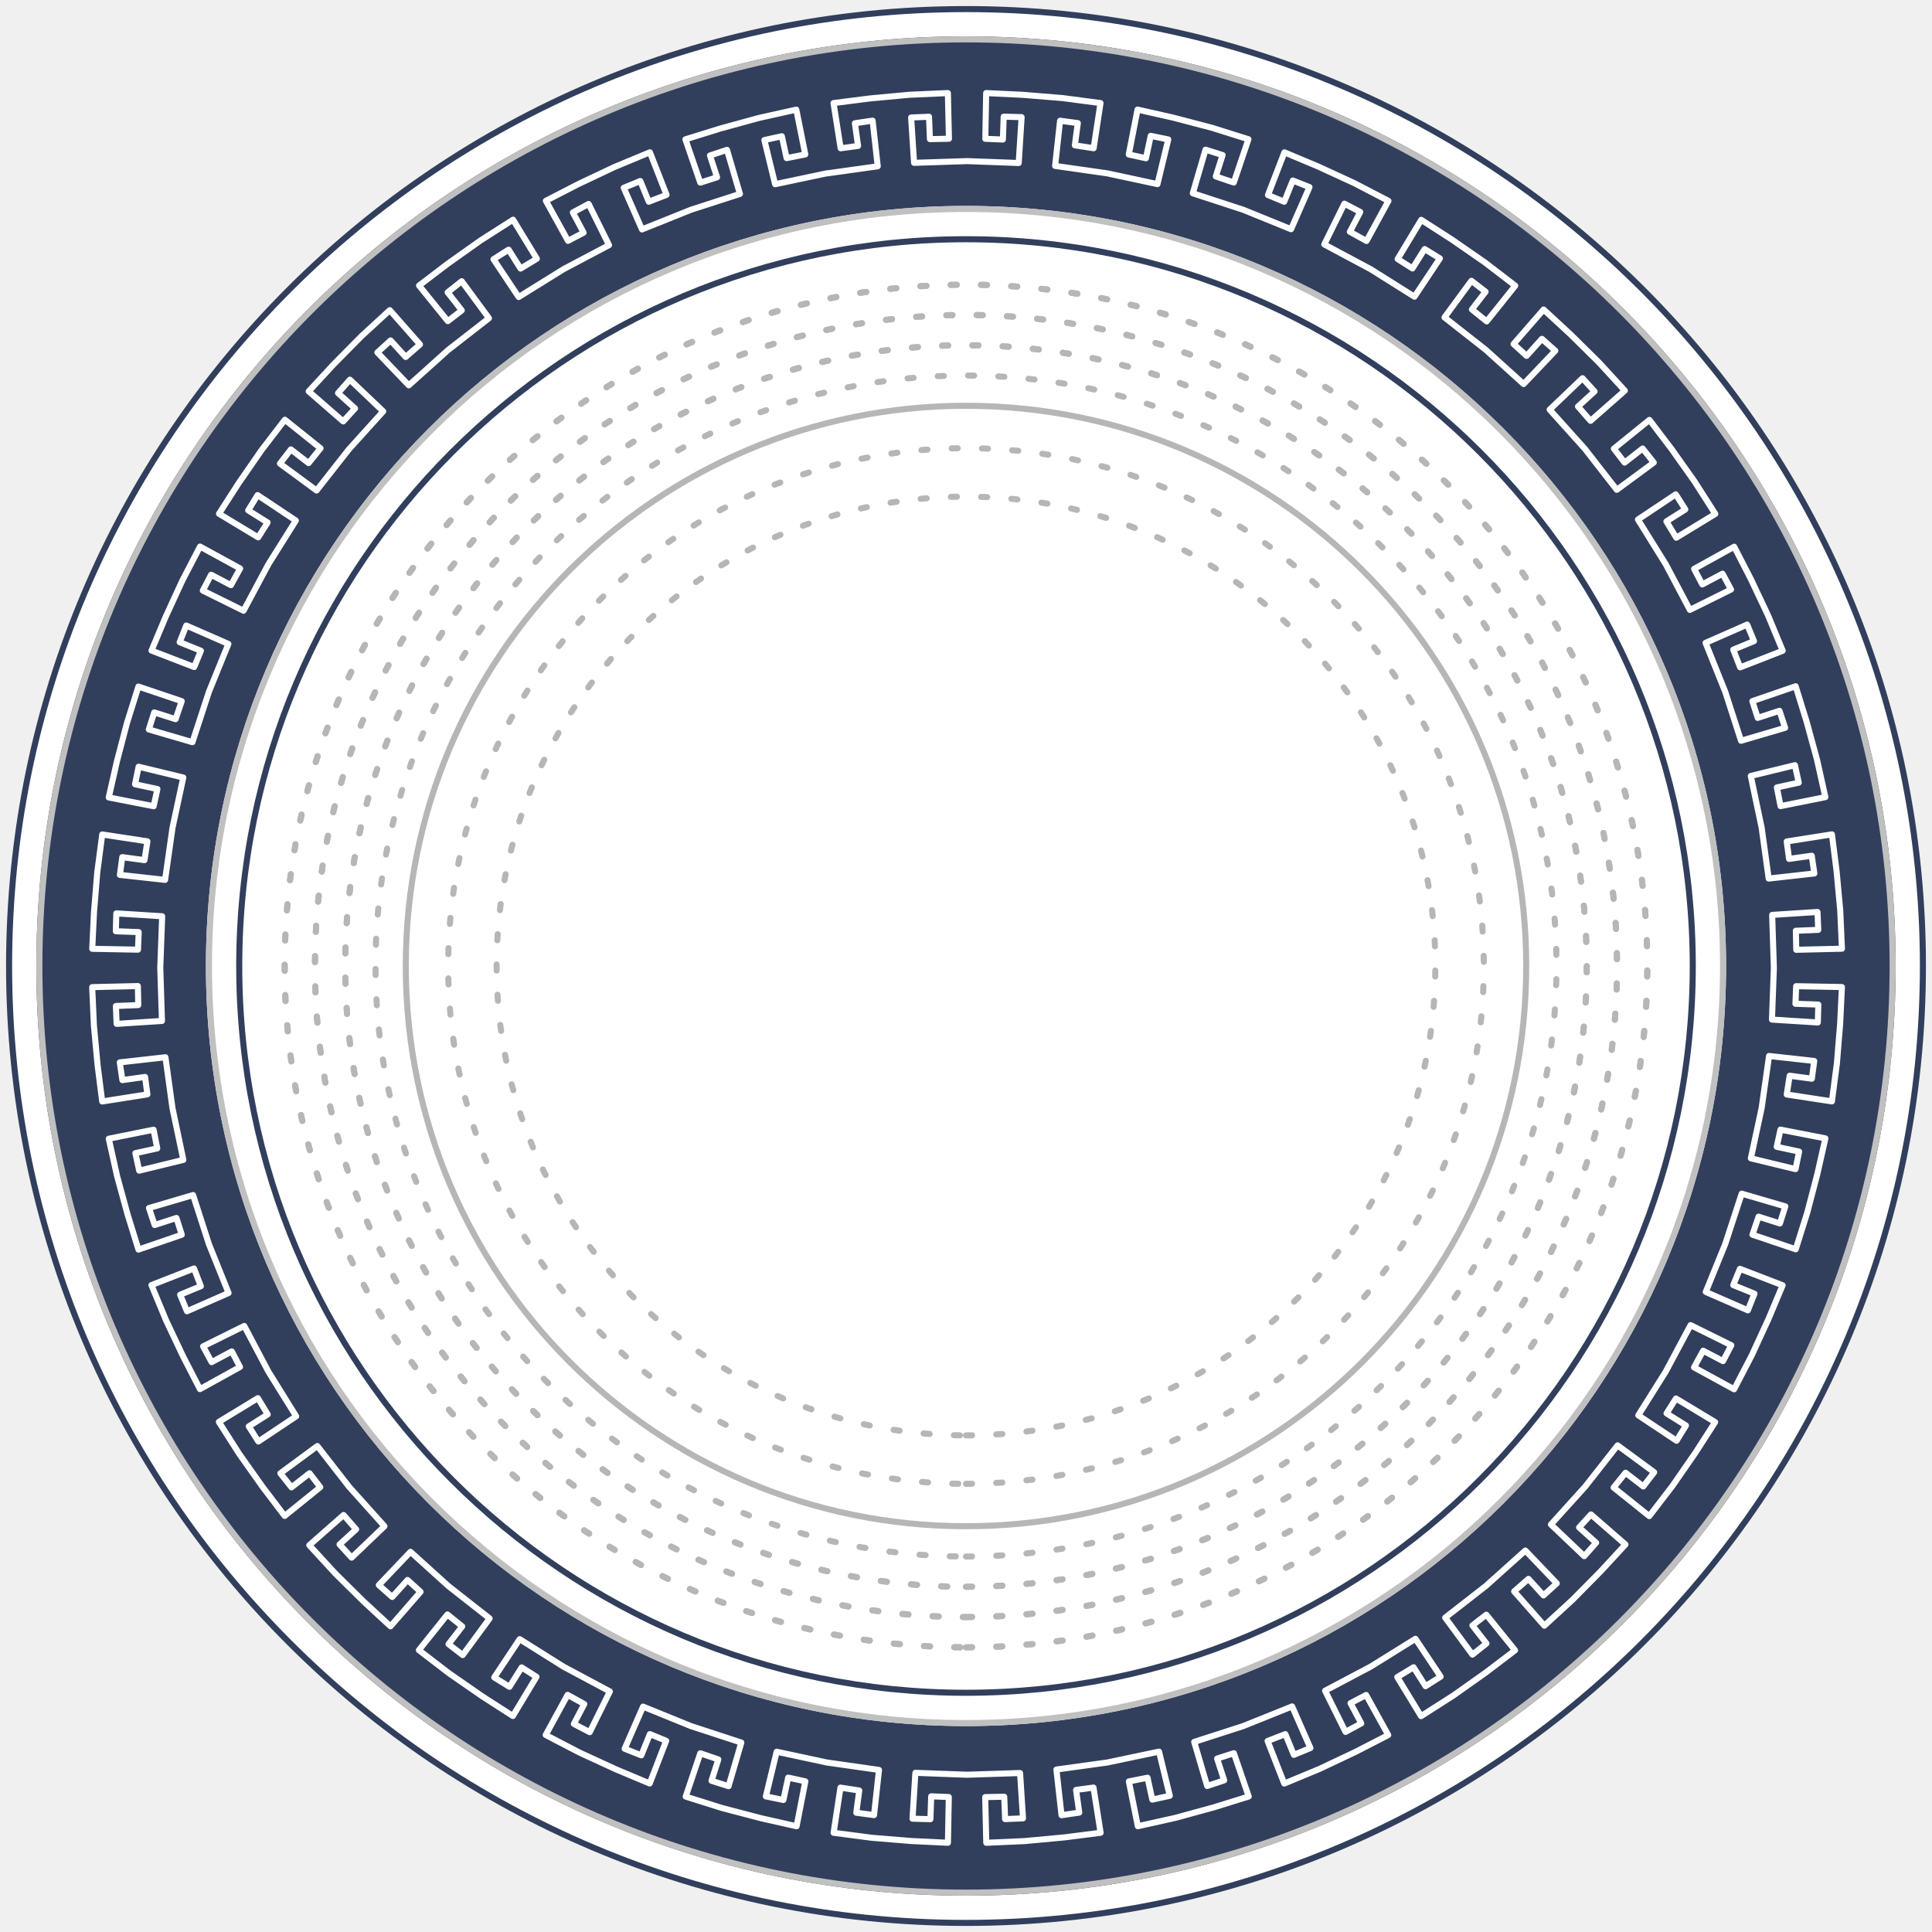
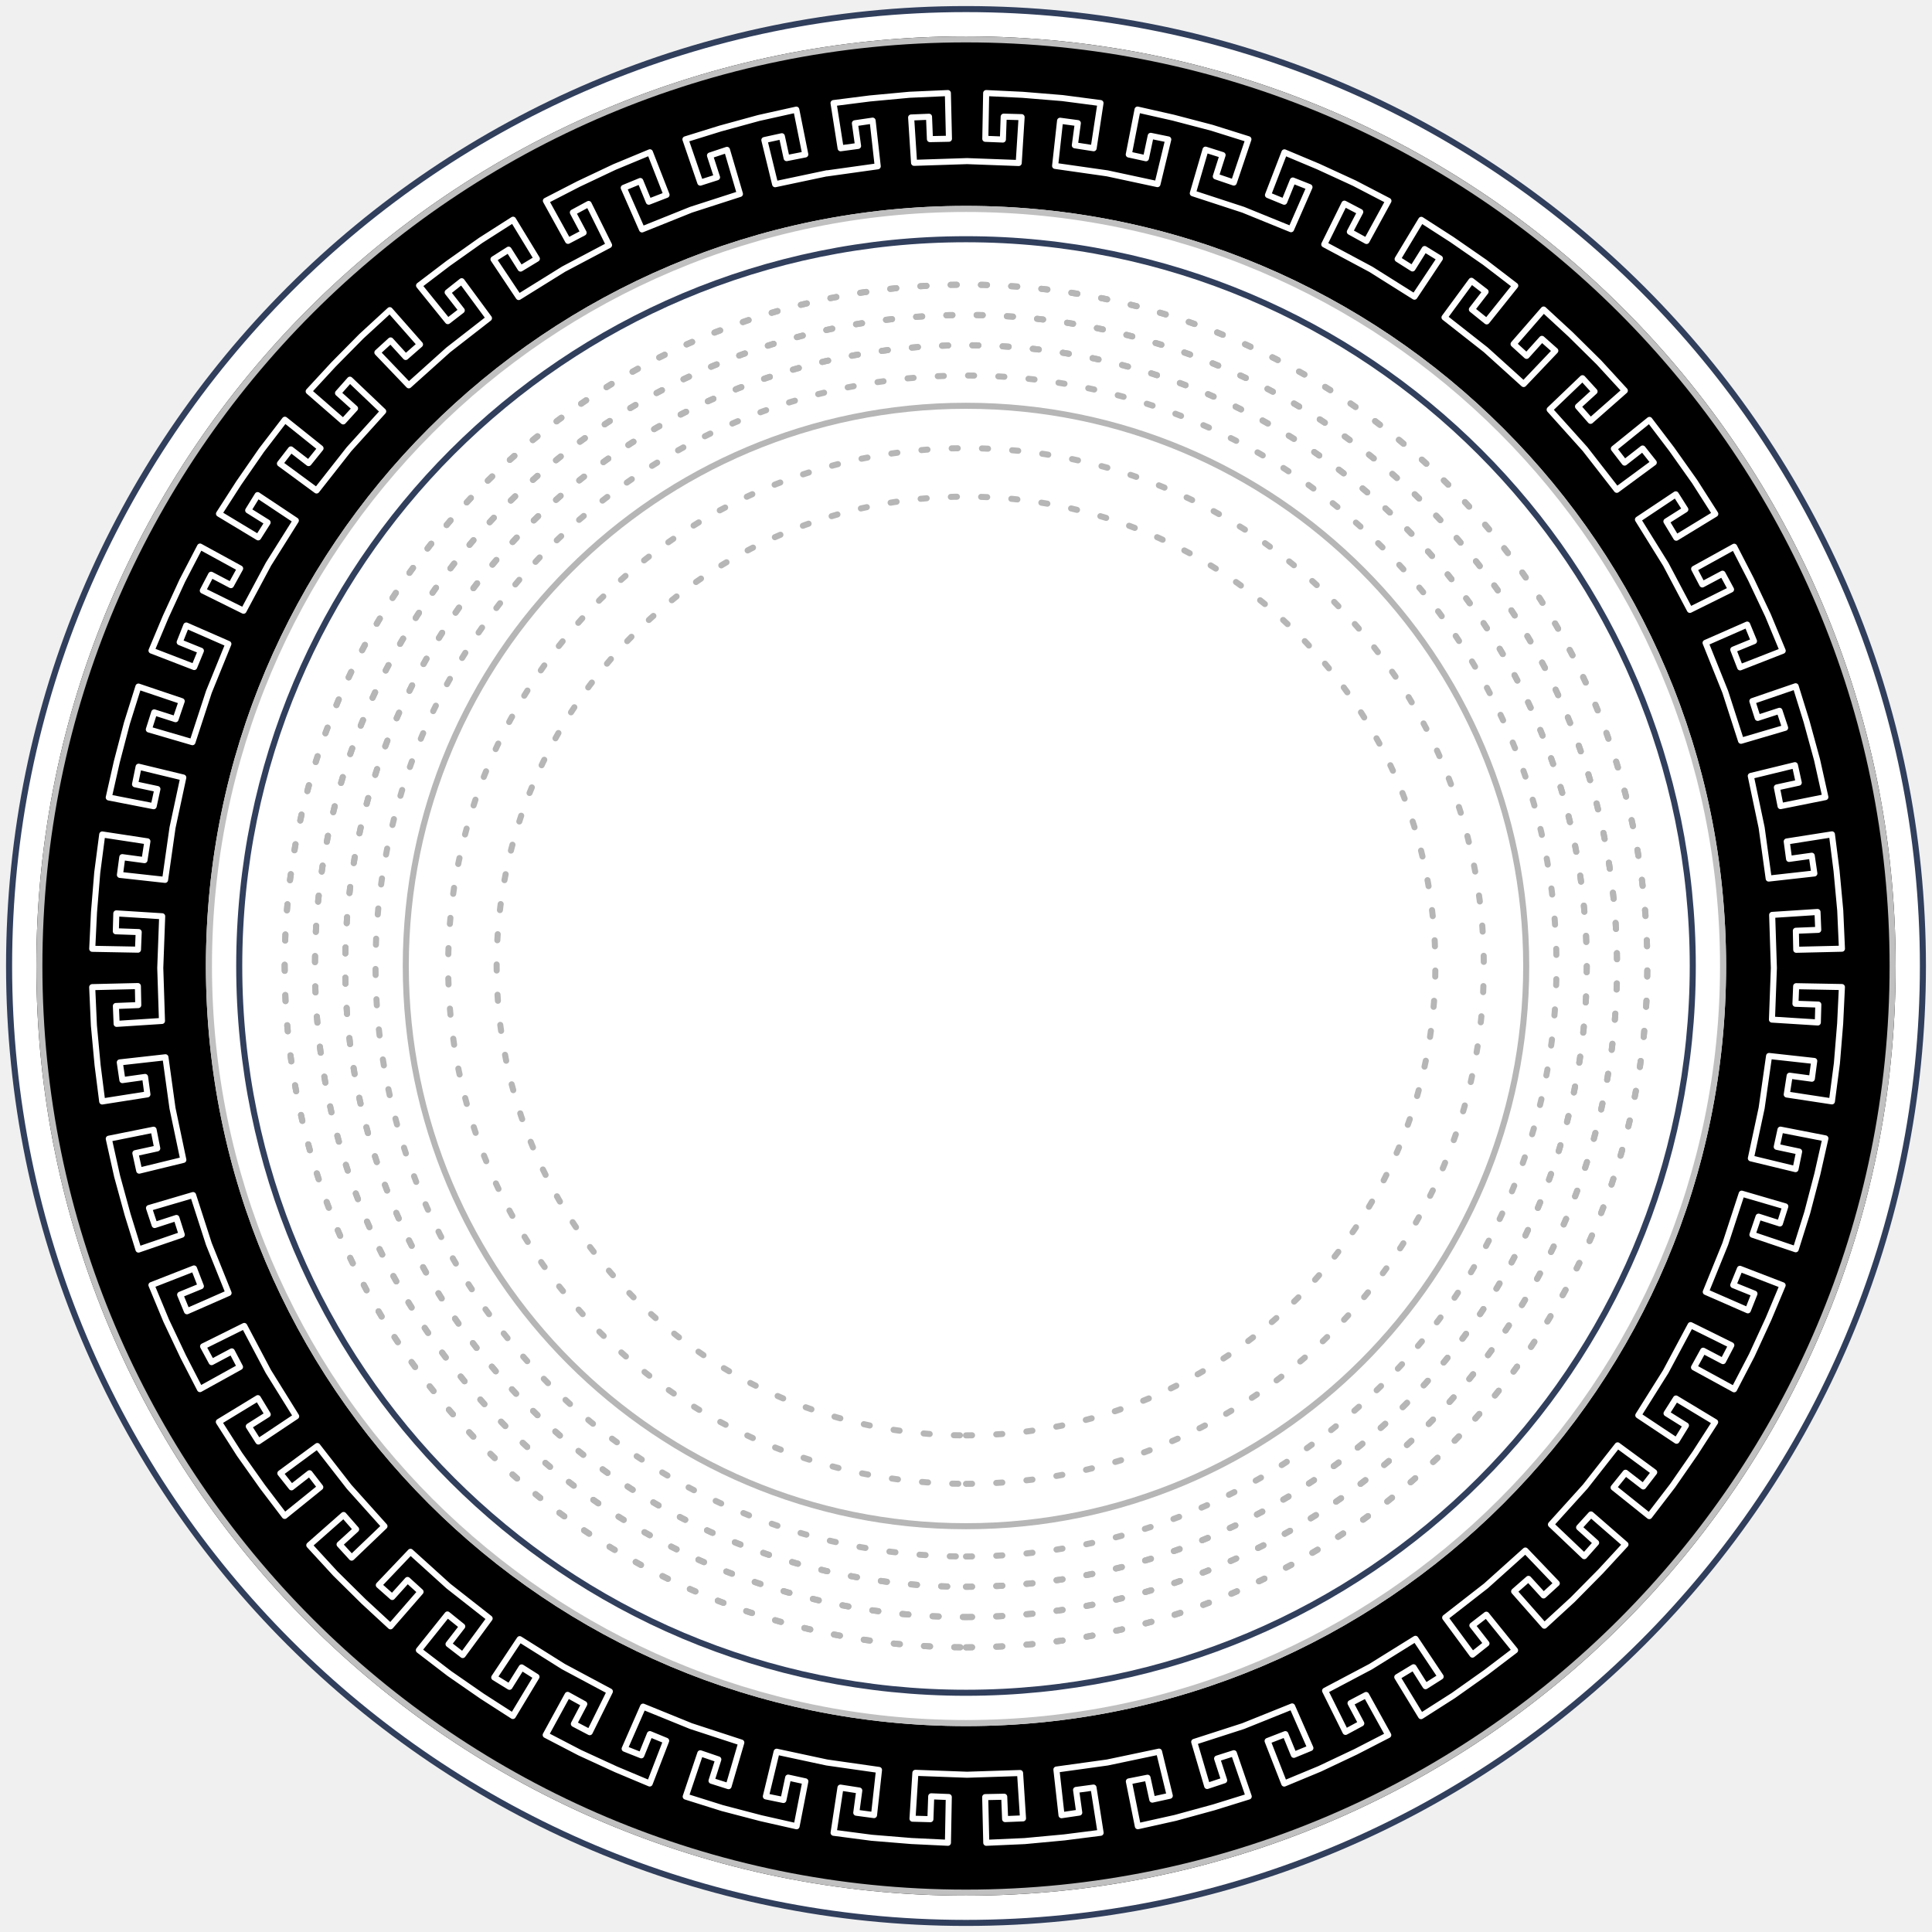
<svg xmlns="http://www.w3.org/2000/svg" viewBox="0 0 319 319" fill="none">
  <path d="M317.5 159.5C317.5 246.761 246.761 317.5 159.5 317.5C72.239 317.5 1.5 246.761 1.5 159.5C1.5 72.239 72.239 1.5 159.5 1.5C246.761 1.5 317.5 72.239 317.5 159.5Z" fill="white" stroke="#313f5d" stroke-miterlimit="1.5" stroke-linecap="round" stroke-linejoin="round" />
  <path d="M279.5 159.5C279.5 225.774 225.774 279.5 159.5 279.5C93.226 279.5 39.5 225.774 39.5 159.5C39.5 93.226 93.226 39.5 159.5 39.5C225.774 39.5 279.5 93.226 279.5 159.5Z" fill="white" stroke="#313f5d" stroke-miterlimit="1.5" stroke-linecap="round" stroke-linejoin="round" />
  <path d="M159.5 272C221.632 272 272 221.632 272 159.5C272 97.368 221.632 47 159.5 47C97.368 47 47 97.368 47 159.5C47 221.632 97.368 272 159.5 272Z" stroke="#B6B6B6" stroke-miterlimit="1.5" stroke-linecap="round" stroke-linejoin="round" stroke-dasharray="1 4" />
  <path d="M159.5 267C218.871 267 267 218.871 267 159.5C267 100.129 218.871 52 159.5 52C100.129 52 52 100.129 52 159.5C52 218.871 100.129 267 159.5 267Z" stroke="#B6B6B6" stroke-miterlimit="1.5" stroke-linecap="round" stroke-linejoin="round" stroke-dasharray="1 4" />
  <path d="M159.5 262C216.109 262 262 216.109 262 159.5C262 102.891 216.109 57 159.5 57C102.891 57 57 102.891 57 159.5C57 216.109 102.891 262 159.5 262Z" stroke="#B6B6B6" stroke-miterlimit="1.5" stroke-linecap="round" stroke-linejoin="round" stroke-dasharray="1 4" />
  <path d="M159.5 272C221.632 272 272 221.632 272 159.5C272 97.368 221.632 47 159.5 47C97.368 47 47 97.368 47 159.5C47 221.632 97.368 272 159.5 272Z" stroke="#B6B6B6" stroke-miterlimit="1.5" stroke-linecap="round" stroke-linejoin="round" stroke-dasharray="1 4" />
  <path d="M159.5 267C218.871 267 267 218.871 267 159.5C267 100.129 218.871 52 159.5 52C100.129 52 52 100.129 52 159.5C52 218.871 100.129 267 159.5 267Z" stroke="#B6B6B6" stroke-miterlimit="1.5" stroke-linecap="round" stroke-linejoin="round" stroke-dasharray="1 4" />
  <path d="M159.5 262C216.109 262 262 216.109 262 159.5C262 102.891 216.109 57 159.5 57C102.891 57 57 102.891 57 159.5C57 216.109 102.891 262 159.5 262Z" stroke="#B6B6B6" stroke-miterlimit="1.5" stroke-linecap="round" stroke-linejoin="round" stroke-dasharray="1 4" />
  <path d="M159.5 257C213.348 257 257 213.348 257 159.5C257 105.652 213.348 62 159.5 62C105.652 62 62 105.652 62 159.5C62 213.348 105.652 257 159.5 257Z" stroke="#B6B6B6" stroke-miterlimit="1.5" stroke-linecap="round" stroke-linejoin="round" stroke-dasharray="1 4" />
  <path d="M159.5 245C206.72 245 245 206.72 245 159.5C245 112.28 206.72 74 159.5 74C112.28 74 74 112.28 74 159.5C74 206.72 112.28 245 159.5 245Z" stroke="#B6B6B6" stroke-miterlimit="1.5" stroke-linecap="round" stroke-linejoin="round" stroke-dasharray="1 4" />
  <path d="M159.5 237C202.302 237 237 202.302 237 159.5C237 116.698 202.302 82 159.5 82C116.698 82 82 116.698 82 159.5C82 202.302 116.698 237 159.5 237Z" stroke="#B6B6B6" stroke-miterlimit="1.5" stroke-linecap="round" stroke-linejoin="round" stroke-dasharray="1 4" />
  <path d="M159.5 252C210.586 252 252 210.586 252 159.5C252 108.414 210.586 67 159.5 67C108.414 67 67 108.414 67 159.5C67 210.586 108.414 252 159.5 252Z" stroke="#B6B6B6" stroke-miterlimit="1.5" stroke-linecap="round" stroke-linejoin="round" />
-   <path fill-rule="evenodd" clip-rule="evenodd" d="M159.5 313C244.276 313 313 244.276 313 159.5C313 74.724 244.276 6 159.5 6C74.724 6 6 74.724 6 159.5C6 244.276 74.724 313 159.5 313ZM159.5 285C228.812 285 285 228.812 285 159.5C285 90.188 228.812 34 159.5 34C90.188 34 34 90.188 34 159.5C34 228.812 90.188 285 159.5 285Z" fill="#313f5d" />
+   <path fill-rule="evenodd" clip-rule="evenodd" d="M159.5 313C244.276 313 313 244.276 313 159.5C313 74.724 244.276 6 159.5 6C74.724 6 6 74.724 6 159.5C6 244.276 74.724 313 159.5 313ZM159.5 285C228.812 285 285 228.812 285 159.5C285 90.188 228.812 34 159.5 34C90.188 34 34 90.188 34 159.5C34 228.812 90.188 285 159.5 285Z" fill="black" />
  <path d="M284.5 159.5C284.5 228.536 228.536 284.5 159.5 284.5C90.464 284.5 34.5 228.536 34.5 159.5C34.5 90.464 90.464 34.5 159.5 34.5C228.536 34.5 284.5 90.464 284.5 159.5Z" stroke="#C0C0C0" stroke-miterlimit="1.5" stroke-linecap="round" stroke-linejoin="round" />
  <path d="M312.5 159.5C312.5 244 244 312.5 159.5 312.5C75 312.5 6.5 244 6.5 159.5C6.5 75 75 6.5 159.5 6.5C244 6.5 312.5 75 312.5 159.5Z" stroke="#C0C0C0" stroke-miterlimit="1.5" stroke-linecap="round" stroke-linejoin="round" />
  <path d="M136.554 28.607L127.984 30.418L126.206 23.128L129.094 22.495L129.882 26.108L132.965 25.5L131.48 18.102L125.29 19.479L118.94 21.219L113.174 23.008L115.627 30.156L118.394 29.273L117.227 25.678L120.034 24.744L122.175 32.023L114.092 34.633L106.004 37.881L102.988 31.011L105.722 29.886L107.126 33.308L110.056 32.173L107.309 25.145L101.452 27.577L95.5 30.392L90.133 33.156L93.789 39.769L96.362 38.419L94.588 35.082L97.19 33.675L100.563 40.471L93.05 44.443L85.644 49.045L81.481 42.804L83.978 41.221L85.954 44.347L88.643 42.721L84.717 36.276L79.372 39.688L73.999 43.495L69.194 47.148L73.943 53.026L76.242 51.25L73.915 48.271L76.234 46.433L80.735 52.541L74.007 57.78L67.498 63.623L62.311 58.202L64.494 56.209L66.985 58.943L69.349 56.873L64.361 51.211L59.692 55.501L55.064 60.185L50.968 64.62L56.668 69.581L58.623 67.432L55.813 64.904L57.776 62.69L63.273 67.921L57.615 74.179L52.268 80.987L46.223 76.544L48.029 74.203L50.954 76.466L52.926 74.019L47.035 69.303L43.176 74.336L39.428 79.749L36.16 84.825L42.631 88.726L44.185 86.272L40.98 84.267L42.532 81.748L48.849 85.95L44.327 93.149L40.213 100.841L33.487 97.515L34.859 94.897L38.133 96.616L39.65 93.864L33.029 90.244L30.104 95.87L27.352 101.852L25.016 107.419L32.066 110.136L33.17 107.449L29.666 106.032L30.756 103.281L37.708 106.322L34.495 114.226L31.775 122.546L24.573 120.443L25.467 117.625L28.991 118.748L30.004 115.774L22.854 113.363L20.954 119.412L19.287 125.782L17.956 131.671L25.372 133.118L25.991 130.28L22.294 129.495L22.888 126.596L30.263 128.38L28.485 136.669L27.257 145.28L19.799 144.457L20.192 141.527L23.857 142.022L24.339 138.917L16.879 137.782L16.057 144.07L15.519 150.632L15.229 156.662L22.784 156.802L22.902 153.9L19.124 153.767L19.207 150.81L26.779 151.287L26.462 159.818L26.744 168.571L19.257 169.056L19.135 166.103L22.83 165.954L22.766 162.812L15.223 162.99L15.505 169.325L16.115 175.881L16.876 181.869L24.341 180.695L23.952 177.817L20.209 178.342L19.777 175.415L27.317 174.57L28.481 182.985L30.274 191.513L22.985 193.291L22.352 190.403L25.965 189.615L25.357 186.532L17.959 188.017L19.336 194.207L21.076 200.558L22.865 206.323L30.013 203.871L29.13 201.103L25.535 202.27L24.601 199.463L31.88 197.322L34.49 205.405L37.74 213.491L30.87 216.508L29.745 213.774L33.167 212.37L32.032 209.44L25.004 212.187L27.435 218.044L30.251 223.996L33.015 229.363L39.628 225.706L38.278 223.134L34.941 224.908L33.533 222.306L40.33 218.933L44.301 226.445L48.903 233.85L42.661 238.014L41.078 235.517L44.204 233.54L42.578 230.852L36.134 234.777L39.545 240.123L43.352 245.495L47.005 250.301L52.883 245.552L51.107 243.253L48.128 245.58L46.291 243.261L52.398 238.759L57.637 245.489L63.482 252L58.061 257.187L56.067 255.004L58.801 252.513L56.731 250.148L51.069 255.136L55.36 259.806L60.044 264.433L64.478 268.529L69.439 262.829L67.29 260.875L64.762 263.685L62.548 261.721L67.779 256.225L74.037 261.882L80.845 267.228L76.401 273.273L74.061 271.467L76.323 268.542L73.876 266.57L69.161 272.462L74.193 276.32L79.606 280.069L84.682 283.337L88.583 276.865L86.129 275.312L84.124 278.516L81.605 276.965L85.807 270.647L93.006 275.169L100.698 279.283L97.372 286.008L94.753 284.636L96.473 281.362L93.721 279.846L90.101 286.467L95.727 289.392L101.709 292.143L107.275 294.48L109.993 287.429L107.306 286.325L105.889 289.829L103.138 288.739L106.179 281.788L114.083 285.001L122.402 287.722L120.299 294.924L117.482 294.03L118.604 290.506L115.63 289.492L113.219 296.643L119.269 298.543L125.639 300.21L131.527 301.541L132.975 294.125L130.137 293.506L129.351 297.203L126.453 296.609L128.236 289.234L136.525 291.012L145.136 292.241L144.313 299.698L141.383 299.306L141.878 295.641L138.773 295.158L137.638 302.618L143.926 303.441L150.488 303.978L156.518 304.268L156.658 296.713L153.756 296.596L153.623 300.373L150.666 300.291L151.143 292.718L159.675 293.034L168.428 292.75L168.913 300.237L165.959 300.359L165.811 296.664L162.669 296.728L162.847 304.271L169.181 303.99L175.738 303.379L181.726 302.618L180.552 295.153L177.674 295.542L178.199 299.285L175.272 299.717L174.427 292.177L182.842 291.012L191.372 289.219L193.149 296.508L190.262 297.141L189.473 293.528L186.391 294.137L187.875 301.535L194.065 300.157L200.416 298.418L206.181 296.628L203.729 289.481L200.961 290.363L202.129 293.958L199.321 294.892L197.18 287.613L205.263 285.004L213.349 281.755L216.366 288.625L213.632 289.75L212.228 286.328L209.298 287.463L212.045 294.491L217.901 292.059L223.853 289.244L229.221 286.48L225.564 279.867L222.992 281.216L224.766 284.554L222.163 285.961L218.791 279.165L226.304 275.193L233.709 270.591L237.872 276.832L235.375 278.415L233.399 275.289L230.71 276.915L234.636 283.36L239.981 279.948L245.354 276.142L250.159 272.488L245.41 266.61L243.111 268.386L245.438 271.365L243.119 273.203L238.618 267.095L245.347 261.856L251.858 256.013L257.045 261.434L254.862 263.427L252.371 260.693L250.007 262.763L254.995 268.425L259.664 264.135L264.292 259.451L268.388 255.016L262.688 250.055L260.733 252.204L263.543 254.732L261.58 256.946L256.083 251.715L261.74 245.457L267.087 238.649L273.132 243.092L271.326 245.433L268.401 243.17L266.429 245.617L272.32 250.332L276.179 245.3L279.927 239.887L283.196 234.811L276.724 230.91L275.17 233.364L278.375 235.369L276.823 237.888L270.506 233.686L275.027 226.487L279.14 218.795L285.865 222.121L284.494 224.739L281.219 223.02L279.703 225.772L286.324 229.392L289.249 223.766L292.001 217.784L294.337 212.217L287.286 209.5L286.183 212.187L289.686 213.604L288.597 216.355L281.645 213.314L284.858 205.41L287.579 197.09L294.781 199.193L293.886 202.011L290.363 200.888L289.349 203.862L296.499 206.273L298.4 200.224L300.067 193.854L301.398 187.965L293.982 186.518L293.363 189.356L297.06 190.141L296.466 193.04L289.091 191.256L290.869 182.967L292.098 174.356L299.555 175.179L299.163 178.109L295.498 177.614L295.015 180.719L302.475 181.854L303.298 175.566L303.835 169.004L304.125 162.974L296.57 162.834L296.453 165.736L300.23 165.869L300.148 168.826L292.575 168.349L292.891 159.817L292.608 151.064L300.095 150.579L300.217 153.532L296.522 153.681L296.586 156.823L304.13 156.645L303.848 150.31L303.238 143.754L302.476 137.765L295.012 138.94L295.4 141.818L299.143 141.293L299.575 144.22L292.035 145.064L290.871 136.65L289.077 128.121L296.366 126.343L296.999 129.231L293.386 130.019L293.995 133.102L301.393 131.617L300.015 125.428L298.276 119.077L296.486 113.312L289.339 115.764L290.221 118.532L293.816 117.364L294.75 120.171L287.471 122.313L284.862 114.23L281.614 106.144L288.483 103.127L289.608 105.861L286.187 107.265L287.322 110.195L294.35 107.448L291.918 101.591L289.102 95.639L286.339 90.272L279.726 93.928L281.075 96.501L284.413 94.727L285.82 97.329L279.023 100.702L275.051 93.189L270.449 85.784L276.69 81.621L278.273 84.117L275.147 86.094L276.774 88.783L283.218 84.857L279.806 79.512L276 74.139L272.346 69.334L266.469 74.082L268.244 76.381L271.223 74.055L273.061 76.373L266.953 80.875L261.714 74.146L255.87 67.635L261.291 62.448L263.284 64.632L260.551 67.122L262.62 69.487L268.282 64.499L263.992 59.829L259.308 55.202L254.873 51.106L249.912 56.806L252.061 58.76L254.59 55.95L256.803 57.913L251.573 63.41L245.315 57.753L238.507 52.407L242.95 46.362L245.291 48.168L243.029 51.093L245.476 53.065L250.191 47.173L245.158 43.315L239.745 39.566L234.669 36.298L230.768 42.77L233.222 44.323L235.227 41.119L237.747 42.67L233.544 48.988L226.345 44.465L218.654 40.352L221.979 33.626L224.598 34.998L222.879 38.272L225.631 39.789L229.251 33.168L223.625 30.243L217.643 27.491L212.076 25.155L209.359 32.205L212.045 33.309L213.463 29.805L216.214 30.895L213.173 37.847L205.268 34.633L196.947 31.912L199.05 24.71L201.868 25.605L200.745 29.129L203.719 30.142L206.131 22.992L200.081 21.092L193.711 19.424L187.823 18.093L186.375 25.51L189.213 26.129L189.999 22.431L192.897 23.025L191.114 30.401L182.824 28.622L174.212 27.393L175.034 19.936L177.964 20.328L177.469 23.993L180.574 24.476L181.709 17.016L175.422 16.193L168.859 15.656L162.829 15.366L162.689 22.921L165.592 23.038L165.724 19.261L168.682 19.343L168.204 26.916L159.676 26.601L150.925 26.887L150.44 19.399L153.394 19.277L153.543 22.973L156.685 22.909L156.507 15.365L150.172 15.647L143.616 16.257L137.627 17.018L138.801 24.483L141.68 24.095L141.155 20.351L144.081 19.919L144.926 27.459L136.47 28.641" stroke="white" stroke-linecap="round" stroke-linejoin="round" />
</svg>
